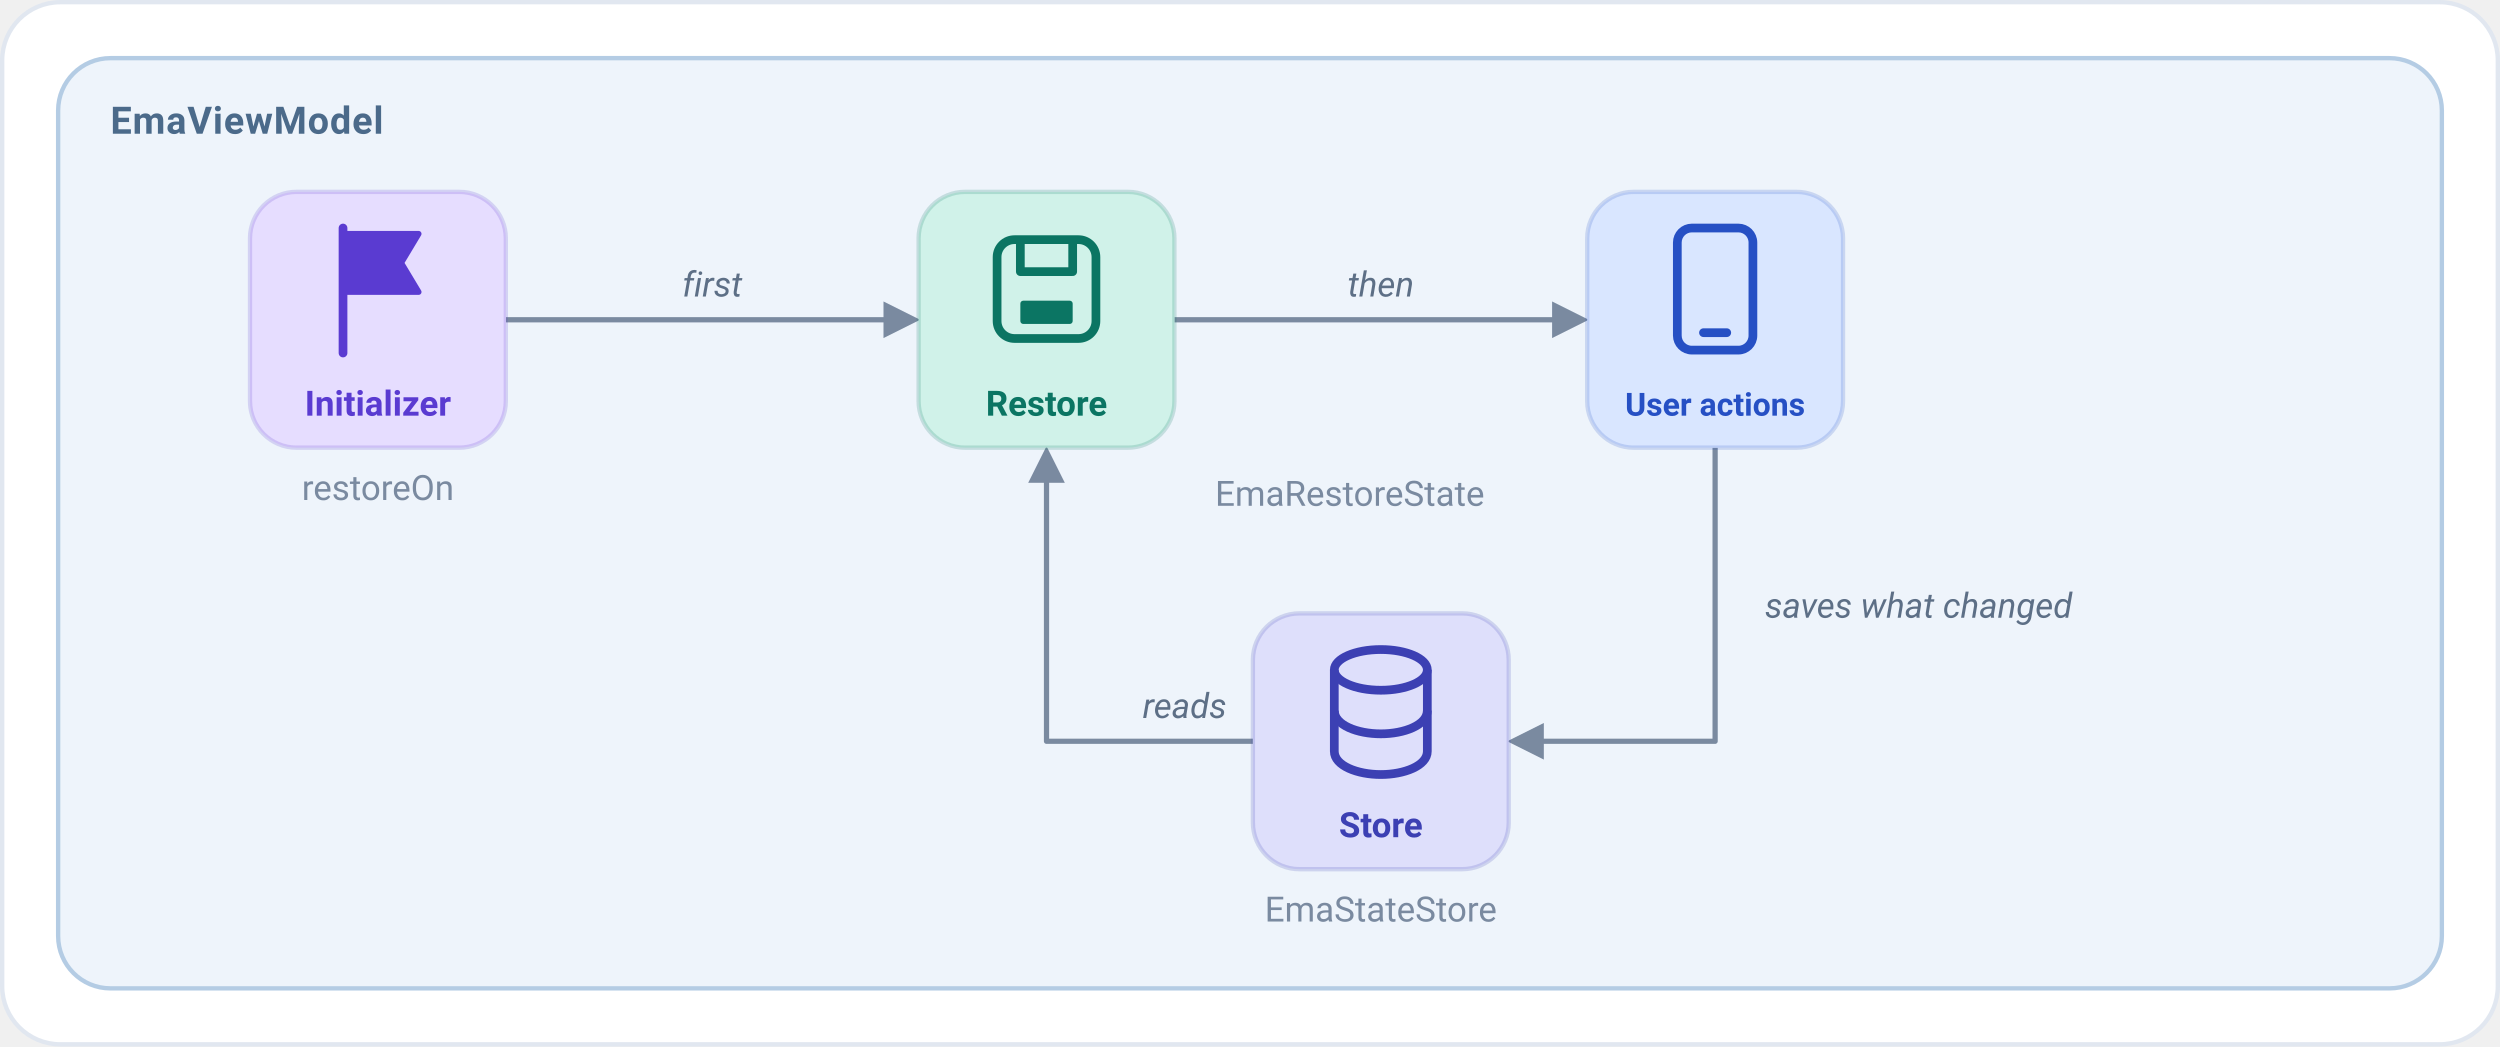
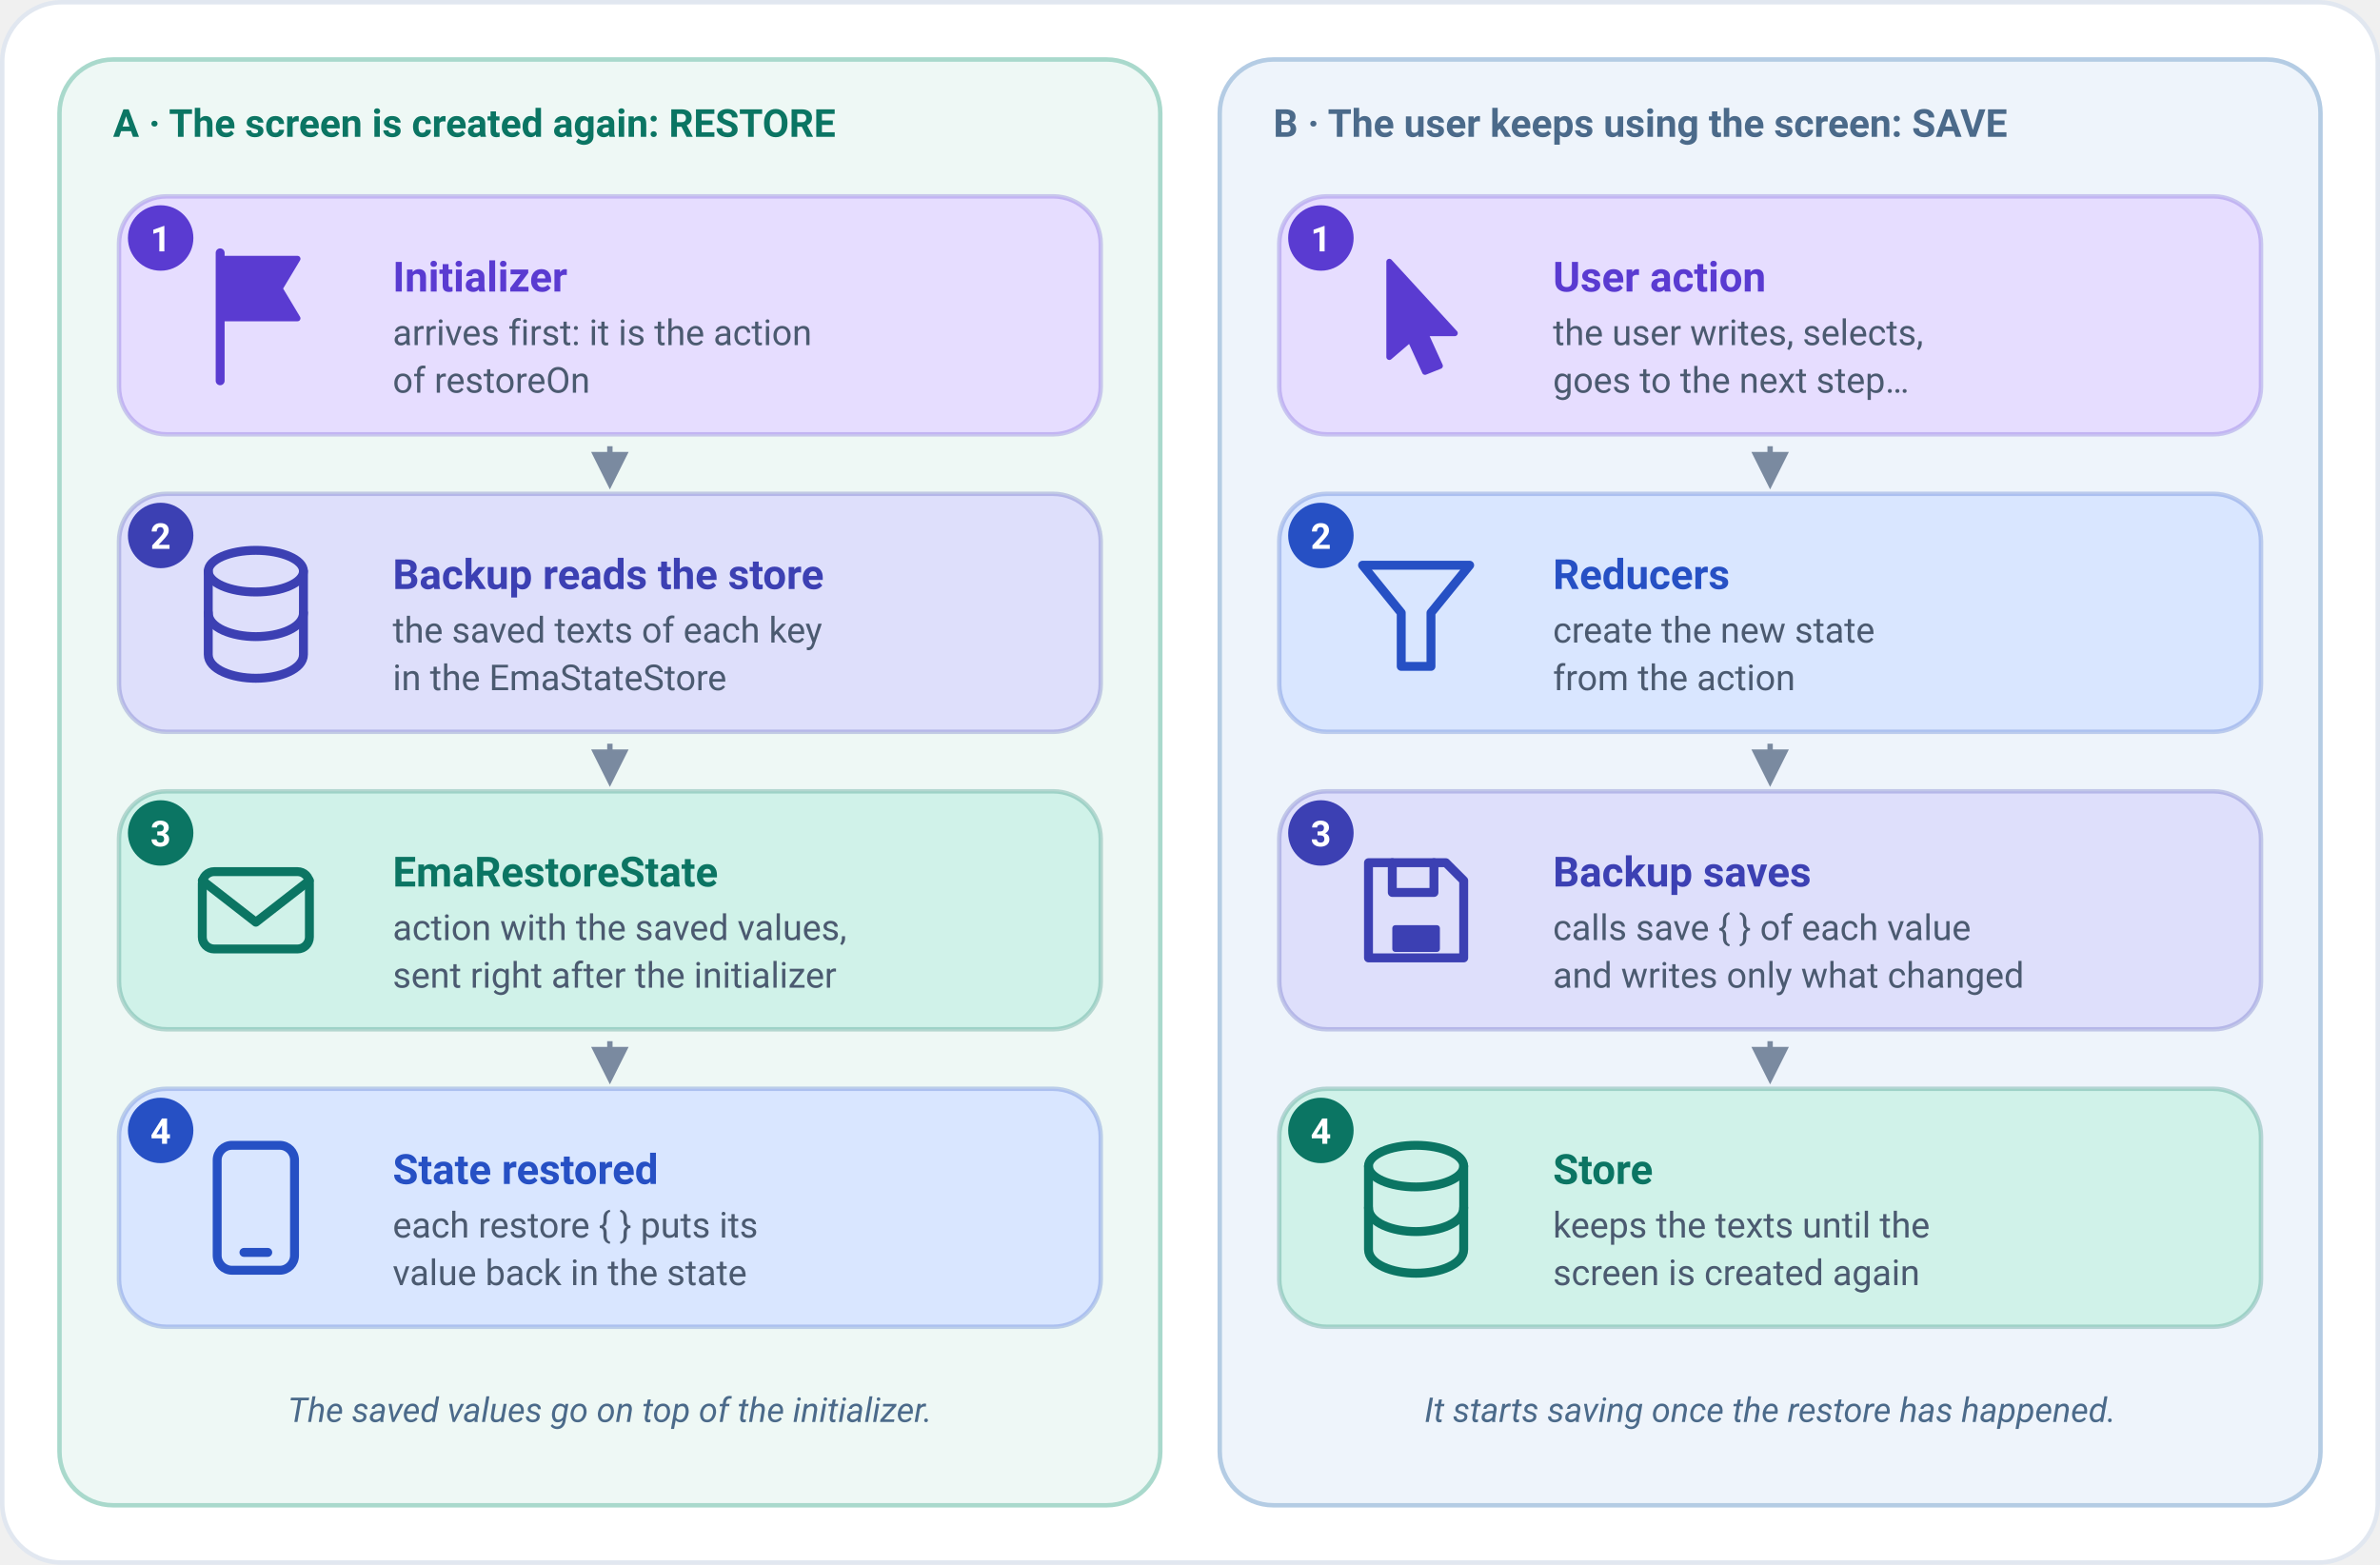
- <svg xmlns="http://www.w3.org/2000/svg" viewBox="0 0 860 360" width="860" height="360" role="img" aria-label="How a backup restores and saves the state">
+ <svg xmlns="http://www.w3.org/2000/svg" viewBox="0 0 800 526" width="800" height="526" role="img" aria-label="How a backup restores and saves the state">
  <defs>
    <marker id="arrow" viewBox="0 0 10 10" refX="8" refY="5" markerWidth="7" markerHeight="7" orient="auto-start-reverse">
      <path d="M0,0 L10,5 L0,10 Z" fill="#7a8aa0" />
    </marker>
  </defs>
-   <rect x="0.75" y="0.75" width="858.5" height="358.5" rx="20" fill="#FFFFFF" stroke="#E1E7F0" stroke-width="1.5" />
-   <rect x="20" y="20" width="820" height="320" rx="18" fill="#EEF4FB" stroke="#B4CCE4" stroke-width="1.5" />
-   <text x="38" y="46" font-family="-apple-system, BlinkMacSystemFont, 'Segoe UI', Roboto, Helvetica, Arial, sans-serif" font-size="13" font-weight="700" fill="#4b6a8a" letter-spacing="0.3">EmaViewModel</text>
-   <path d="M174,110 L314,110" fill="none" stroke="#7a8aa0" stroke-width="1.8" stroke-linejoin="round" marker-end="url(#arrow)" />
-   <text x="245.0" y="102" text-anchor="middle" font-family="-apple-system, BlinkMacSystemFont, 'Segoe UI', Roboto, Helvetica, Arial, sans-serif" font-size="12" font-style="italic" fill="#5d6f86">first</text>
-   <path d="M404,110 L544,110" fill="none" stroke="#7a8aa0" stroke-width="1.8" stroke-linejoin="round" marker-end="url(#arrow)" />
-   <text x="475.0" y="102" text-anchor="middle" font-family="-apple-system, BlinkMacSystemFont, 'Segoe UI', Roboto, Helvetica, Arial, sans-serif" font-size="12" font-style="italic" fill="#5d6f86">then</text>
-   <path d="M431,255 L360,255 L360,156" fill="none" stroke="#7a8aa0" stroke-width="1.8" stroke-linejoin="round" marker-end="url(#arrow)" />
-   <text x="407.5" y="247" text-anchor="middle" font-family="-apple-system, BlinkMacSystemFont, 'Segoe UI', Roboto, Helvetica, Arial, sans-serif" font-size="12" font-style="italic" fill="#5d6f86">reads</text>
-   <path d="M590,154 L590,255 L521,255" fill="none" stroke="#7a8aa0" stroke-width="1.8" stroke-linejoin="round" marker-end="url(#arrow)" />
-   <text x="660" y="212.5" text-anchor="middle" font-family="-apple-system, BlinkMacSystemFont, 'Segoe UI', Roboto, Helvetica, Arial, sans-serif" font-size="12" font-style="italic" fill="#5d6f86">saves what changed</text>
-   <rect x="86.0" y="66.0" width="88" height="88" rx="16" fill="#E6DDFF" stroke="#5A3BD1" stroke-opacity="0.18" stroke-width="1.5" />
-   <g transform="translate(130,99.44)">
+   <rect x="0.75" y="0.75" width="798.5" height="524.5" rx="20" fill="#FFFFFF" stroke="#E1E7F0" stroke-width="1.5" />
+   <rect x="20" y="20" width="370" height="486" rx="18" fill="#EEF8F5" stroke="#A9D9CC" stroke-width="1.5" />
+   <text x="38" y="46" text-anchor="start" font-family="-apple-system, BlinkMacSystemFont, 'Segoe UI', Roboto, Helvetica, Arial, sans-serif" font-size="13" font-weight="700" fill="#0B7563">A · The screen is created again: RESTORE</text>
+   <rect x="40" y="66" width="330" height="80" rx="16" fill="#E6DDFF" stroke="#5A3BD1" stroke-opacity="0.25" stroke-width="1.5" />
+   <g transform="translate(86,106)">
    <path d="M-12,-21 V22" stroke="#5A3BD1" stroke-width="3" stroke-linecap="round" />
    <path d="M-12,-19 H14 L8,-9 L14,1 H-12" fill="#5A3BD1" stroke="#5A3BD1" stroke-width="2" stroke-linejoin="round" />
  </g>
-   <text x="130" y="143.0" text-anchor="middle" font-family="-apple-system, BlinkMacSystemFont, 'Segoe UI', Roboto, Helvetica, Arial, sans-serif" font-size="12" font-weight="600" fill="#5A3BD1">Initializer</text>
-   <text x="130" y="172.0" text-anchor="middle" font-family="-apple-system, BlinkMacSystemFont, 'Segoe UI', Roboto, Helvetica, Arial, sans-serif" font-size="12" fill="#7a8aa0">restoreOn</text>
-   <rect x="316.0" y="66.0" width="88" height="88" rx="16" fill="#D0F2E9" stroke="#0B7563" stroke-opacity="0.18" stroke-width="1.5" />
-   <g transform="translate(360,99.44)">
-     <rect x="-17" y="-17" width="34" height="34" rx="6" fill="none" stroke="#0B7563" stroke-width="3" />
-     <path d="M-9,-17 V-6 H9 V-17" fill="none" stroke="#0B7563" stroke-width="3" stroke-linejoin="round" />
-     <rect x="-9" y="4" width="18" height="8" rx="1" fill="#0B7563" />
+   <circle cx="54" cy="80" r="11" fill="#5A3BD1" />
+   <text x="54" y="84.5" text-anchor="middle" font-family="-apple-system, BlinkMacSystemFont, 'Segoe UI', Roboto, Helvetica, Arial, sans-serif" font-size="12" font-weight="700" fill="#FFFFFF">1</text>
+   <text x="132" y="98" text-anchor="start" font-family="-apple-system, BlinkMacSystemFont, 'Segoe UI', Roboto, Helvetica, Arial, sans-serif" font-size="14" font-weight="700" fill="#5A3BD1">Initializer</text>
+   <text x="132" y="116" text-anchor="start" font-family="-apple-system, BlinkMacSystemFont, 'Segoe UI', Roboto, Helvetica, Arial, sans-serif" font-size="12" font-weight="400" fill="#4b5a70">arrives first: it is the action</text>
+   <text x="132" y="132" text-anchor="start" font-family="-apple-system, BlinkMacSystemFont, 'Segoe UI', Roboto, Helvetica, Arial, sans-serif" font-size="12" font-weight="400" fill="#4b5a70">of restoreOn</text>
+   <path d="M205,150 L205,162" stroke="#7a8aa0" stroke-width="1.8" marker-end="url(#arrow)" />
+   <rect x="40" y="166" width="330" height="80" rx="16" fill="#DEDFFB" stroke="#3C40B3" stroke-opacity="0.25" stroke-width="1.5" />
+   <g transform="translate(86,206)">
+     <ellipse cx="0" cy="-14" rx="16" ry="7" fill="none" stroke="#3C40B3" stroke-width="3" stroke-linecap="round" stroke-linejoin="round" />
+     <path d="M-16,-14 V14 C-16,19 -8,22 0,22 C8,22 16,19 16,14 V-14" fill="none" stroke="#3C40B3" stroke-width="3" stroke-linecap="round" stroke-linejoin="round" />
+     <path d="M-16,0 C-16,5 -8,8 0,8 C8,8 16,5 16,0" fill="none" stroke="#3C40B3" stroke-width="3" stroke-linecap="round" stroke-linejoin="round" />
  </g>
-   <text x="360" y="143.0" text-anchor="middle" font-family="-apple-system, BlinkMacSystemFont, 'Segoe UI', Roboto, Helvetica, Arial, sans-serif" font-size="12" font-weight="600" fill="#0B7563">Restore</text>
-   <rect x="546.0" y="66.0" width="88" height="88" rx="16" fill="#D9E6FF" stroke="#2650C4" stroke-opacity="0.18" stroke-width="1.5" />
-   <g transform="translate(590,99.44)">
-     <rect x="-13" y="-21" width="26" height="42" rx="5" fill="none" stroke="#2650C4" stroke-width="3" />
+   <circle cx="54" cy="180" r="11" fill="#3C40B3" />
+   <text x="54" y="184.5" text-anchor="middle" font-family="-apple-system, BlinkMacSystemFont, 'Segoe UI', Roboto, Helvetica, Arial, sans-serif" font-size="12" font-weight="700" fill="#FFFFFF">2</text>
+   <text x="132" y="198" text-anchor="start" font-family="-apple-system, BlinkMacSystemFont, 'Segoe UI', Roboto, Helvetica, Arial, sans-serif" font-size="14" font-weight="700" fill="#3C40B3">Backup reads the store</text>
+   <text x="132" y="216" text-anchor="start" font-family="-apple-system, BlinkMacSystemFont, 'Segoe UI', Roboto, Helvetica, Arial, sans-serif" font-size="12" font-weight="400" fill="#4b5a70">the saved texts of each key</text>
+   <text x="132" y="232" text-anchor="start" font-family="-apple-system, BlinkMacSystemFont, 'Segoe UI', Roboto, Helvetica, Arial, sans-serif" font-size="12" font-weight="400" fill="#4b5a70">in the EmaStateStore</text>
+   <path d="M205,250 L205,262" stroke="#7a8aa0" stroke-width="1.8" marker-end="url(#arrow)" />
+   <rect x="40" y="266" width="330" height="80" rx="16" fill="#D0F2E9" stroke="#0B7563" stroke-opacity="0.25" stroke-width="1.5" />
+   <g transform="translate(86,306)">
+     <rect x="-18" y="-13" width="36" height="26" rx="4" fill="none" stroke="#0B7563" stroke-width="3" stroke-linecap="round" stroke-linejoin="round" />
+     <path d="M-18,-10 L0,4 L18,-10" fill="none" stroke="#0B7563" stroke-width="3" stroke-linecap="round" stroke-linejoin="round" />
+   </g>
+   <circle cx="54" cy="280" r="11" fill="#0B7563" />
+   <text x="54" y="284.5" text-anchor="middle" font-family="-apple-system, BlinkMacSystemFont, 'Segoe UI', Roboto, Helvetica, Arial, sans-serif" font-size="12" font-weight="700" fill="#FFFFFF">3</text>
+   <text x="132" y="298" text-anchor="start" font-family="-apple-system, BlinkMacSystemFont, 'Segoe UI', Roboto, Helvetica, Arial, sans-serif" font-size="14" font-weight="700" fill="#0B7563">EmaRestoreState</text>
+   <text x="132" y="316" text-anchor="start" font-family="-apple-system, BlinkMacSystemFont, 'Segoe UI', Roboto, Helvetica, Arial, sans-serif" font-size="12" font-weight="400" fill="#4b5a70">action with the saved values,</text>
+   <text x="132" y="332" text-anchor="start" font-family="-apple-system, BlinkMacSystemFont, 'Segoe UI', Roboto, Helvetica, Arial, sans-serif" font-size="12" font-weight="400" fill="#4b5a70">sent right after the initializer</text>
+   <path d="M205,350 L205,362" stroke="#7a8aa0" stroke-width="1.8" marker-end="url(#arrow)" />
+   <rect x="40" y="366" width="330" height="80" rx="16" fill="#D9E6FF" stroke="#2650C4" stroke-opacity="0.25" stroke-width="1.5" />
+   <g transform="translate(86,406)">
+     <rect x="-13" y="-21" width="26" height="42" rx="5" fill="none" stroke="#2650C4" stroke-width="3" stroke-linecap="round" stroke-linejoin="round" />
    <line x1="-4" y1="15" x2="4" y2="15" stroke="#2650C4" stroke-width="3" stroke-linecap="round" />
  </g>
-   <text x="590" y="143.0" text-anchor="middle" font-family="-apple-system, BlinkMacSystemFont, 'Segoe UI', Roboto, Helvetica, Arial, sans-serif" font-size="11" font-weight="600" fill="#2650C4">User actions</text>
-   <rect x="431.0" y="211.0" width="88" height="88" rx="16" fill="#DEDFFB" stroke="#3C40B3" stroke-opacity="0.18" stroke-width="1.5" />
-   <g transform="translate(475,244.44)">
-     <ellipse cx="0" cy="-14" rx="16" ry="7" fill="none" stroke="#3C40B3" stroke-width="3" />
-     <path d="M-16,-14 V14 C-16,19 -8,22 0,22 C8,22 16,19 16,14 V-14" fill="none" stroke="#3C40B3" stroke-width="3" />
-     <path d="M-16,0 C-16,5 -8,8 0,8 C8,8 16,5 16,0" fill="none" stroke="#3C40B3" stroke-width="3" />
+   <circle cx="54" cy="380" r="11" fill="#2650C4" />
+   <text x="54" y="384.5" text-anchor="middle" font-family="-apple-system, BlinkMacSystemFont, 'Segoe UI', Roboto, Helvetica, Arial, sans-serif" font-size="12" font-weight="700" fill="#FFFFFF">4</text>
+   <text x="132" y="398" text-anchor="start" font-family="-apple-system, BlinkMacSystemFont, 'Segoe UI', Roboto, Helvetica, Arial, sans-serif" font-size="14" font-weight="700" fill="#2650C4">State restored</text>
+   <text x="132" y="416" text-anchor="start" font-family="-apple-system, BlinkMacSystemFont, 'Segoe UI', Roboto, Helvetica, Arial, sans-serif" font-size="12" font-weight="400" fill="#4b5a70">each restore { } puts its</text>
+   <text x="132" y="432" text-anchor="start" font-family="-apple-system, BlinkMacSystemFont, 'Segoe UI', Roboto, Helvetica, Arial, sans-serif" font-size="12" font-weight="400" fill="#4b5a70">value back in the state</text>
+   <text x="205" y="478" text-anchor="middle" font-family="-apple-system, BlinkMacSystemFont, 'Segoe UI', Roboto, Helvetica, Arial, sans-serif" font-size="11.5" font-weight="400" fill="#4b6a8a" font-style="italic">The saved values go on top of the initializer.</text>
+   <rect x="410" y="20" width="370" height="486" rx="18" fill="#EEF4FB" stroke="#B4CCE4" stroke-width="1.5" />
+   <text x="428" y="46" text-anchor="start" font-family="-apple-system, BlinkMacSystemFont, 'Segoe UI', Roboto, Helvetica, Arial, sans-serif" font-size="13" font-weight="700" fill="#4b6a8a">B · The user keeps using the screen: SAVE</text>
+   <rect x="430" y="66" width="330" height="80" rx="16" fill="#E6DDFF" stroke="#5A3BD1" stroke-opacity="0.25" stroke-width="1.5" />
+   <g transform="translate(476,106)">
+     <path d="M-9,-18 L-9,14 L-2,8 L3,19 L8,17 L3,6 L13,6 Z" fill="#5A3BD1" stroke="#5A3BD1" stroke-width="2" stroke-linejoin="round" />
  </g>
-   <text x="475" y="288.0" text-anchor="middle" font-family="-apple-system, BlinkMacSystemFont, 'Segoe UI', Roboto, Helvetica, Arial, sans-serif" font-size="12" font-weight="600" fill="#3C40B3">Store</text>
-   <text x="475" y="317.0" text-anchor="middle" font-family="-apple-system, BlinkMacSystemFont, 'Segoe UI', Roboto, Helvetica, Arial, sans-serif" font-size="12" fill="#7a8aa0">EmaStateStore</text>
-   <text x="418" y="174" font-family="-apple-system, BlinkMacSystemFont, 'Segoe UI', Roboto, Helvetica, Arial, sans-serif" font-size="12" fill="#7a8aa0">EmaRestoreState</text>
+   <circle cx="444" cy="80" r="11" fill="#5A3BD1" />
+   <text x="444" y="84.5" text-anchor="middle" font-family="-apple-system, BlinkMacSystemFont, 'Segoe UI', Roboto, Helvetica, Arial, sans-serif" font-size="12" font-weight="700" fill="#FFFFFF">1</text>
+   <text x="522" y="98" text-anchor="start" font-family="-apple-system, BlinkMacSystemFont, 'Segoe UI', Roboto, Helvetica, Arial, sans-serif" font-size="14" font-weight="700" fill="#5A3BD1">User action</text>
+   <text x="522" y="116" text-anchor="start" font-family="-apple-system, BlinkMacSystemFont, 'Segoe UI', Roboto, Helvetica, Arial, sans-serif" font-size="12" font-weight="400" fill="#4b5a70">the user writes, selects,</text>
+   <text x="522" y="132" text-anchor="start" font-family="-apple-system, BlinkMacSystemFont, 'Segoe UI', Roboto, Helvetica, Arial, sans-serif" font-size="12" font-weight="400" fill="#4b5a70">goes to the next step…</text>
+   <path d="M595,150 L595,162" stroke="#7a8aa0" stroke-width="1.8" marker-end="url(#arrow)" />
+   <rect x="430" y="166" width="330" height="80" rx="16" fill="#D9E6FF" stroke="#2650C4" stroke-opacity="0.25" stroke-width="1.5" />
+   <g transform="translate(476,206)">
+     <path d="M-18,-16 H18 L5,0 V18 H-5 V0 Z" fill="none" stroke="#2650C4" stroke-width="3" stroke-linecap="round" stroke-linejoin="round" />
+   </g>
+   <circle cx="444" cy="180" r="11" fill="#2650C4" />
+   <text x="444" y="184.5" text-anchor="middle" font-family="-apple-system, BlinkMacSystemFont, 'Segoe UI', Roboto, Helvetica, Arial, sans-serif" font-size="12" font-weight="700" fill="#FFFFFF">2</text>
+   <text x="522" y="198" text-anchor="start" font-family="-apple-system, BlinkMacSystemFont, 'Segoe UI', Roboto, Helvetica, Arial, sans-serif" font-size="14" font-weight="700" fill="#2650C4">Reducers</text>
+   <text x="522" y="216" text-anchor="start" font-family="-apple-system, BlinkMacSystemFont, 'Segoe UI', Roboto, Helvetica, Arial, sans-serif" font-size="12" font-weight="400" fill="#4b5a70">create the new state</text>
+   <text x="522" y="232" text-anchor="start" font-family="-apple-system, BlinkMacSystemFont, 'Segoe UI', Roboto, Helvetica, Arial, sans-serif" font-size="12" font-weight="400" fill="#4b5a70">from the action</text>
+   <path d="M595,250 L595,262" stroke="#7a8aa0" stroke-width="1.8" marker-end="url(#arrow)" />
+   <rect x="430" y="266" width="330" height="80" rx="16" fill="#DEDFFB" stroke="#3C40B3" stroke-opacity="0.25" stroke-width="1.5" />
+   <g transform="translate(476,306)">
+     <path d="M-16,-16 H10 L16,-10 V16 H-16 Z" fill="none" stroke="#3C40B3" stroke-width="3" stroke-linecap="round" stroke-linejoin="round" />
+     <path d="M-8,-16 V-6 H6 V-16" fill="none" stroke="#3C40B3" stroke-width="3" stroke-linecap="round" stroke-linejoin="round" />
+     <rect x="-8" y="5" width="16" height="9" rx="1" fill="#3C40B3" />
+   </g>
+   <circle cx="444" cy="280" r="11" fill="#3C40B3" />
+   <text x="444" y="284.5" text-anchor="middle" font-family="-apple-system, BlinkMacSystemFont, 'Segoe UI', Roboto, Helvetica, Arial, sans-serif" font-size="12" font-weight="700" fill="#FFFFFF">3</text>
+   <text x="522" y="298" text-anchor="start" font-family="-apple-system, BlinkMacSystemFont, 'Segoe UI', Roboto, Helvetica, Arial, sans-serif" font-size="14" font-weight="700" fill="#3C40B3">Backup saves</text>
+   <text x="522" y="316" text-anchor="start" font-family="-apple-system, BlinkMacSystemFont, 'Segoe UI', Roboto, Helvetica, Arial, sans-serif" font-size="12" font-weight="400" fill="#4b5a70">calls save { } of each value</text>
+   <text x="522" y="332" text-anchor="start" font-family="-apple-system, BlinkMacSystemFont, 'Segoe UI', Roboto, Helvetica, Arial, sans-serif" font-size="12" font-weight="400" fill="#4b5a70">and writes only what changed</text>
+   <path d="M595,350 L595,362" stroke="#7a8aa0" stroke-width="1.8" marker-end="url(#arrow)" />
+   <rect x="430" y="366" width="330" height="80" rx="16" fill="#D0F2E9" stroke="#0B7563" stroke-opacity="0.25" stroke-width="1.5" />
+   <g transform="translate(476,406)">
+     <ellipse cx="0" cy="-14" rx="16" ry="7" fill="none" stroke="#0B7563" stroke-width="3" stroke-linecap="round" stroke-linejoin="round" />
+     <path d="M-16,-14 V14 C-16,19 -8,22 0,22 C8,22 16,19 16,14 V-14" fill="none" stroke="#0B7563" stroke-width="3" stroke-linecap="round" stroke-linejoin="round" />
+     <path d="M-16,0 C-16,5 -8,8 0,8 C8,8 16,5 16,0" fill="none" stroke="#0B7563" stroke-width="3" stroke-linecap="round" stroke-linejoin="round" />
+   </g>
+   <circle cx="444" cy="380" r="11" fill="#0B7563" />
+   <text x="444" y="384.5" text-anchor="middle" font-family="-apple-system, BlinkMacSystemFont, 'Segoe UI', Roboto, Helvetica, Arial, sans-serif" font-size="12" font-weight="700" fill="#FFFFFF">4</text>
+   <text x="522" y="398" text-anchor="start" font-family="-apple-system, BlinkMacSystemFont, 'Segoe UI', Roboto, Helvetica, Arial, sans-serif" font-size="14" font-weight="700" fill="#0B7563">Store</text>
+   <text x="522" y="416" text-anchor="start" font-family="-apple-system, BlinkMacSystemFont, 'Segoe UI', Roboto, Helvetica, Arial, sans-serif" font-size="12" font-weight="400" fill="#4b5a70">keeps the texts until the</text>
+   <text x="522" y="432" text-anchor="start" font-family="-apple-system, BlinkMacSystemFont, 'Segoe UI', Roboto, Helvetica, Arial, sans-serif" font-size="12" font-weight="400" fill="#4b5a70">screen is created again</text>
+   <text x="595" y="478" text-anchor="middle" font-family="-apple-system, BlinkMacSystemFont, 'Segoe UI', Roboto, Helvetica, Arial, sans-serif" font-size="11.5" font-weight="400" fill="#4b6a8a" font-style="italic">It starts saving once the restore has happened.</text>
</svg>
